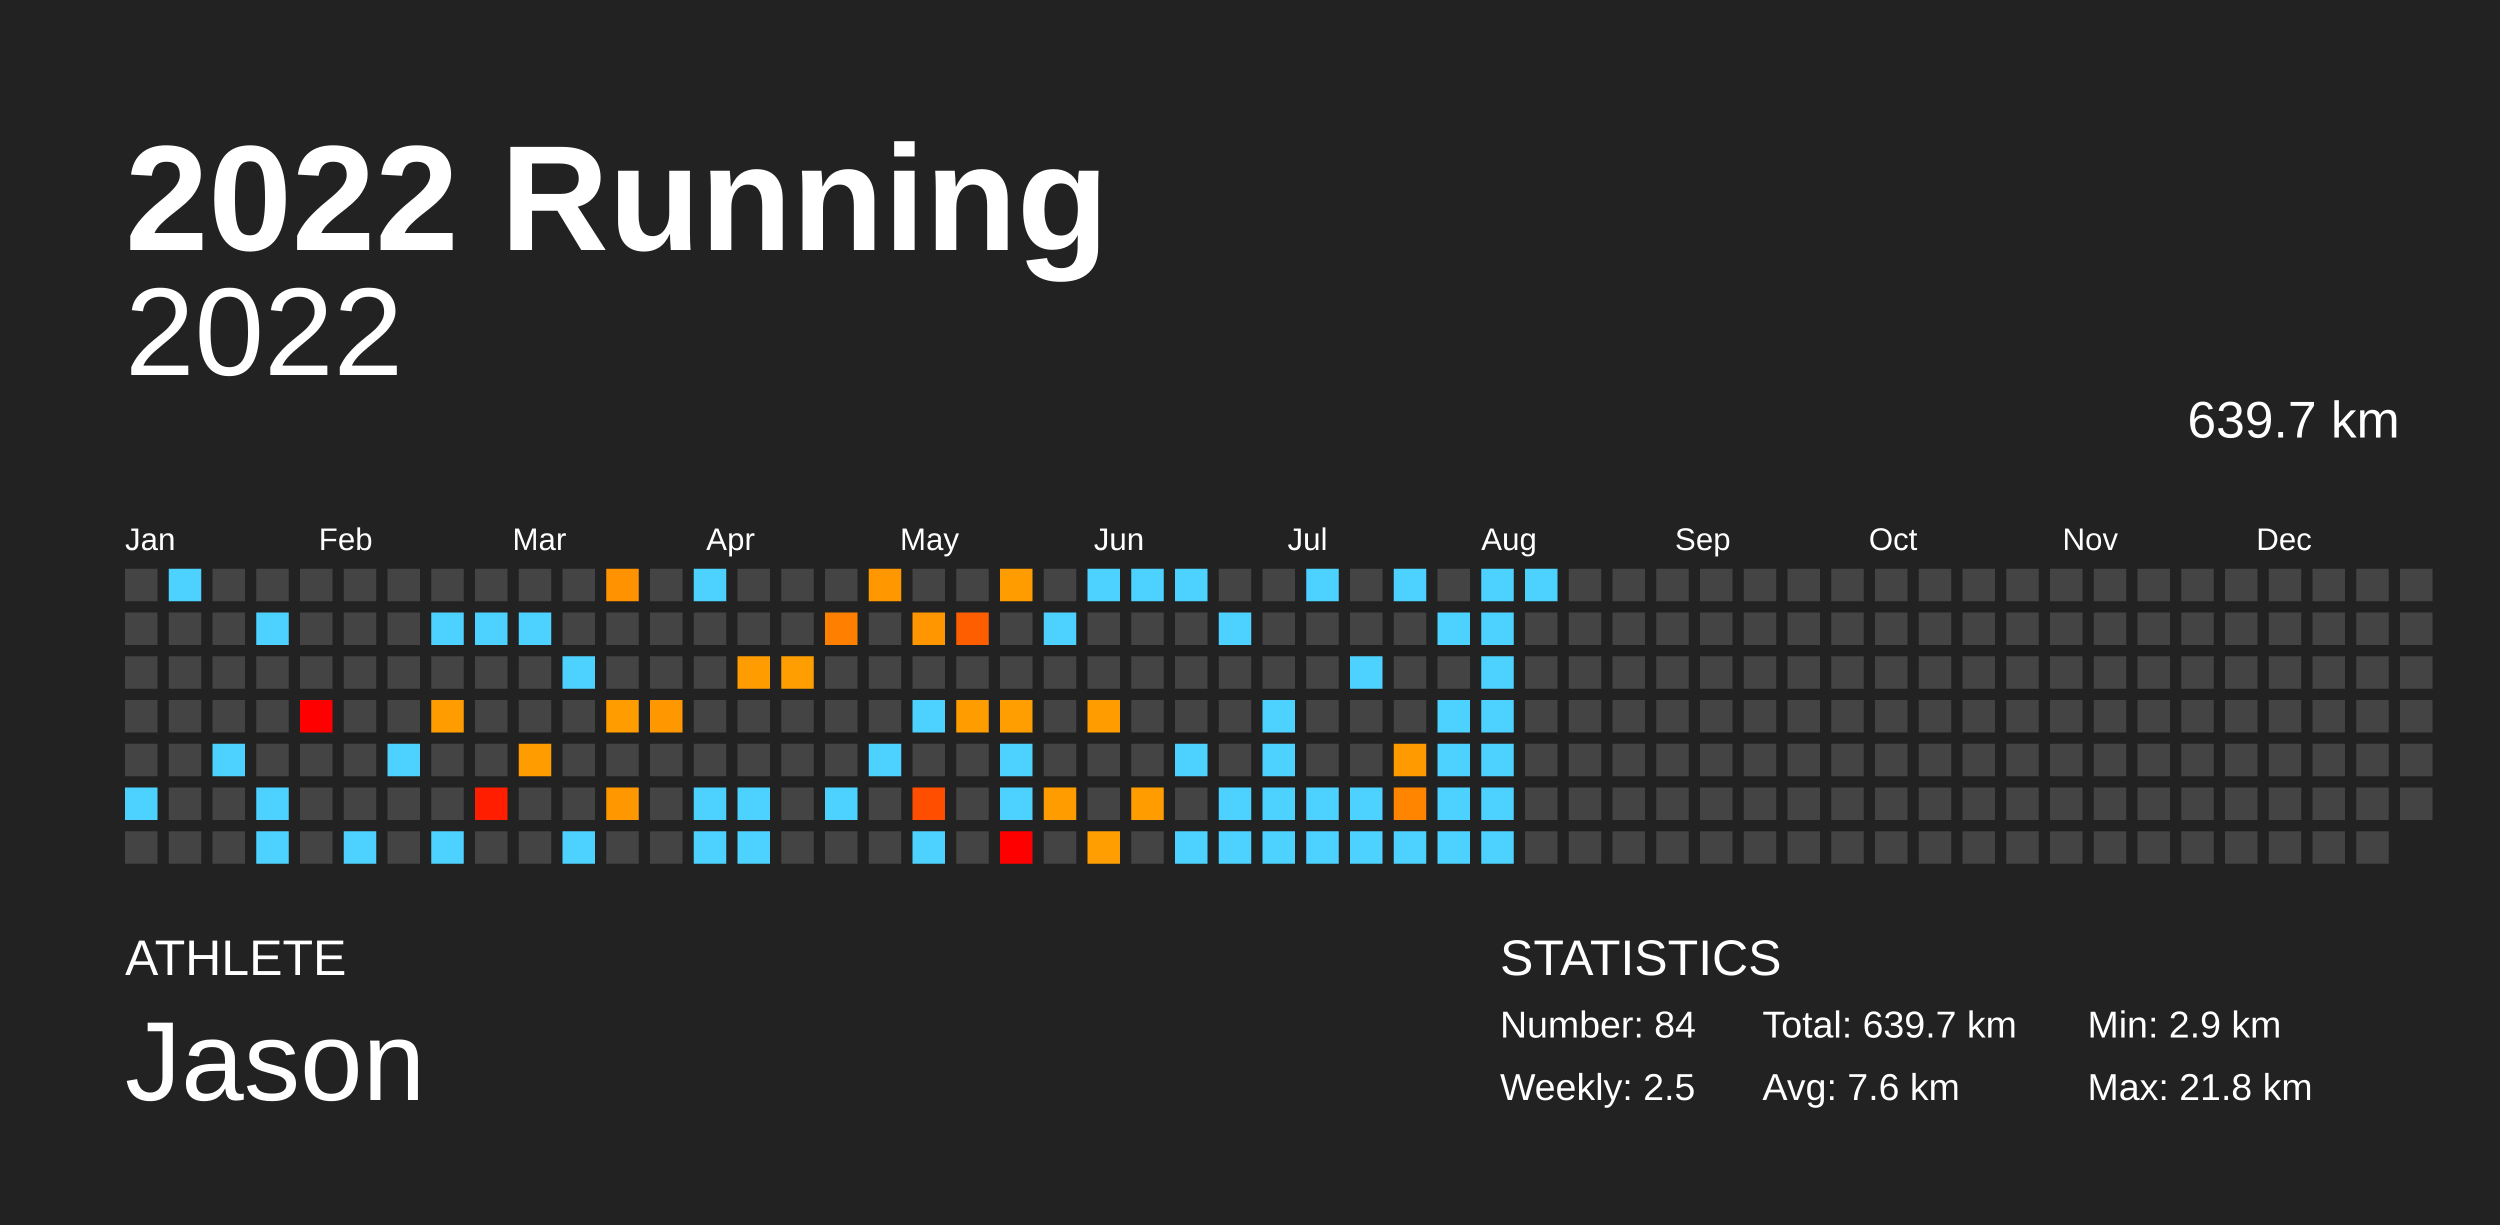
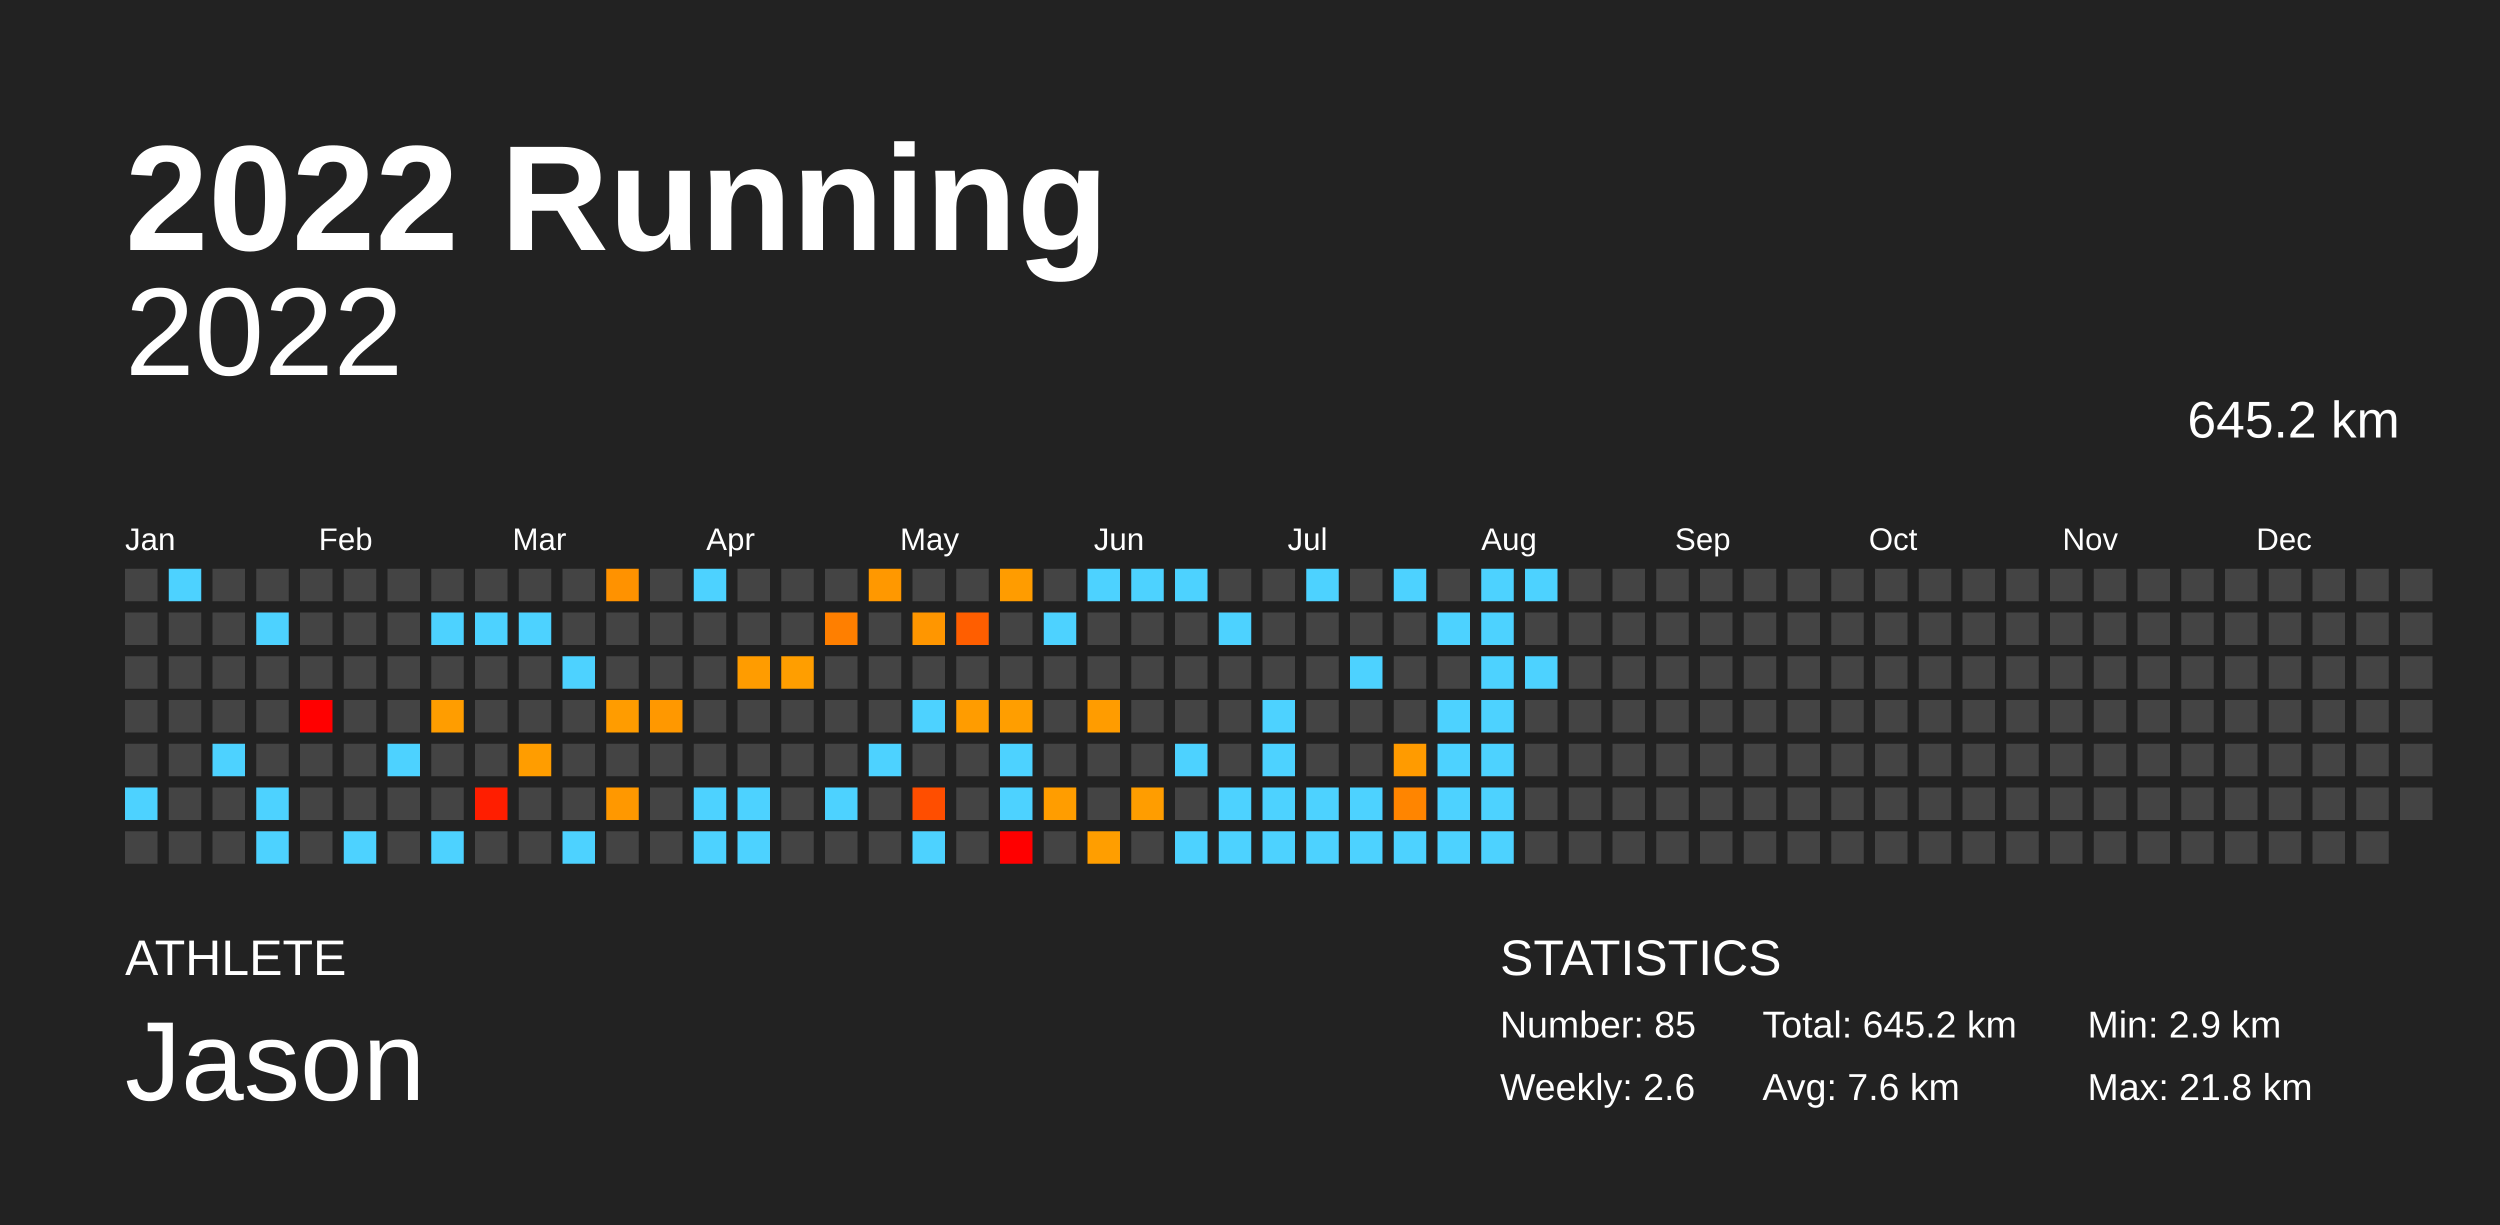
<svg xmlns="http://www.w3.org/2000/svg" baseProfile="full" height="98mm" version="1.1" viewBox="0,0,200,98" width="200mm">
  <defs />
  <rect fill="#222222" height="98" width="200" x="0" y="0" />
  <text fill="#FFFFFF" style="font-size:12px; font-family:Arial; font-weight:bold;" x="10" y="20">2022 Running</text>
  <text fill="#FFFFFF" style="font-size:4px; font-family:Arial" x="10" y="78">ATHLETE</text>
  <text fill="#FFFFFF" style="font-size:9px; font-family:Arial" x="10" y="88">Jason</text>
  <text fill="#FFFFFF" style="font-size:4px; font-family:Arial" x="120" y="78">STATISTICS</text>
-   <text fill="#FFFFFF" style="font-size:3px; font-family:Arial" x="120" y="83">Number: 84</text>
-   <text fill="#FFFFFF" style="font-size:3px; font-family:Arial" x="120" y="88">Weekly: 2.5</text>
-   <text fill="#FFFFFF" style="font-size:3px; font-family:Arial" x="141" y="83">Total: 639.7 km</text>
+   <text fill="#FFFFFF" style="font-size:3px; font-family:Arial" x="120" y="83">Number: 85</text>
+   <text fill="#FFFFFF" style="font-size:3px; font-family:Arial" x="120" y="88">Weekly: 2.6</text>
+   <text fill="#FFFFFF" style="font-size:3px; font-family:Arial" x="141" y="83">Total: 645.2 km</text>
  <text fill="#FFFFFF" style="font-size:3px; font-family:Arial" x="141" y="88">Avg: 7.6 km</text>
  <text fill="#FFFFFF" style="font-size:3px; font-family:Arial" x="167" y="83">Min: 2.9 km</text>
  <text fill="#FFFFFF" style="font-size:3px; font-family:Arial" x="167" y="88">Max: 21.8 km</text>
  <text alignment-baseline="hanging" fill="#FFFFFF" style="font-size:10.0px; font-family:Arial;" x="10" y="30">2022</text>
-   <text alignment-baseline="hanging" fill="#FFFFFF" style="font-size:4.125px; font-family:Arial;" x="175" y="35">639.7 km</text>
+   <text alignment-baseline="hanging" fill="#FFFFFF" style="font-size:4.125px; font-family:Arial;" x="175" y="35">645.2 km</text>
  <text fill="#FFFFFF" style="font-size:2.5px; font-family:Arial" x="10.0" y="44">Jan</text>
  <text fill="#FFFFFF" style="font-size:2.5px; font-family:Arial" x="25.5" y="44">Feb</text>
  <text fill="#FFFFFF" style="font-size:2.5px; font-family:Arial" x="41.0" y="44">Mar</text>
  <text fill="#FFFFFF" style="font-size:2.5px; font-family:Arial" x="56.5" y="44">Apr</text>
  <text fill="#FFFFFF" style="font-size:2.5px; font-family:Arial" x="72.0" y="44">May</text>
  <text fill="#FFFFFF" style="font-size:2.5px; font-family:Arial" x="87.5" y="44">Jun</text>
  <text fill="#FFFFFF" style="font-size:2.5px; font-family:Arial" x="103.0" y="44">Jul</text>
  <text fill="#FFFFFF" style="font-size:2.5px; font-family:Arial" x="118.5" y="44">Aug</text>
  <text fill="#FFFFFF" style="font-size:2.5px; font-family:Arial" x="134.0" y="44">Sep</text>
  <text fill="#FFFFFF" style="font-size:2.5px; font-family:Arial" x="149.5" y="44">Oct</text>
  <text fill="#FFFFFF" style="font-size:2.5px; font-family:Arial" x="165.0" y="44">Nov</text>
  <text fill="#FFFFFF" style="font-size:2.5px; font-family:Arial" x="180.5" y="44">Dec</text>
  <rect fill="#444444" height="2.6" width="2.6" x="10.0" y="45.5" />
  <rect fill="#444444" height="2.6" width="2.6" x="10.0" y="49.0" />
  <rect fill="#444444" height="2.6" width="2.6" x="10.0" y="52.5" />
  <rect fill="#444444" height="2.6" width="2.6" x="10.0" y="56.0" />
  <rect fill="#444444" height="2.6" width="2.6" x="10.0" y="59.5" />
  <rect fill="#4dd2ff" height="2.6" width="2.6" x="10.0" y="63.0" />
  <rect fill="#444444" height="2.6" width="2.6" x="10.0" y="66.5" />
  <rect fill="#4dd2ff" height="2.6" width="2.6" x="13.5" y="45.5" />
  <rect fill="#444444" height="2.6" width="2.6" x="13.5" y="49.0" />
  <rect fill="#444444" height="2.6" width="2.6" x="13.5" y="52.5" />
  <rect fill="#444444" height="2.6" width="2.6" x="13.5" y="56.0" />
  <rect fill="#444444" height="2.6" width="2.6" x="13.5" y="59.5" />
  <rect fill="#444444" height="2.6" width="2.6" x="13.5" y="63.0" />
  <rect fill="#444444" height="2.6" width="2.6" x="13.5" y="66.5" />
  <rect fill="#444444" height="2.6" width="2.6" x="17.0" y="45.5" />
  <rect fill="#444444" height="2.6" width="2.6" x="17.0" y="49.0" />
  <rect fill="#444444" height="2.6" width="2.6" x="17.0" y="52.5" />
  <rect fill="#444444" height="2.6" width="2.6" x="17.0" y="56.0" />
  <rect fill="#4dd2ff" height="2.6" width="2.6" x="17.0" y="59.5" />
  <rect fill="#444444" height="2.6" width="2.6" x="17.0" y="63.0" />
  <rect fill="#444444" height="2.6" width="2.6" x="17.0" y="66.5" />
  <rect fill="#444444" height="2.6" width="2.6" x="20.5" y="45.5" />
  <rect fill="#4dd2ff" height="2.6" width="2.6" x="20.5" y="49.0" />
  <rect fill="#444444" height="2.6" width="2.6" x="20.5" y="52.5" />
  <rect fill="#444444" height="2.6" width="2.6" x="20.5" y="56.0" />
  <rect fill="#444444" height="2.6" width="2.6" x="20.5" y="59.5" />
  <rect fill="#4dd2ff" height="2.6" width="2.6" x="20.5" y="63.0" />
  <rect fill="#4dd2ff" height="2.6" width="2.6" x="20.5" y="66.5" />
  <rect fill="#444444" height="2.6" width="2.6" x="24.0" y="45.5" />
  <rect fill="#444444" height="2.6" width="2.6" x="24.0" y="49.0" />
  <rect fill="#444444" height="2.6" width="2.6" x="24.0" y="52.5" />
  <rect fill="red" height="2.6" width="2.6" x="24.0" y="56.0" />
  <rect fill="#444444" height="2.6" width="2.6" x="24.0" y="59.5" />
  <rect fill="#444444" height="2.6" width="2.6" x="24.0" y="63.0" />
  <rect fill="#444444" height="2.6" width="2.6" x="24.0" y="66.5" />
  <rect fill="#444444" height="2.6" width="2.6" x="27.5" y="45.5" />
  <rect fill="#444444" height="2.6" width="2.6" x="27.5" y="49.0" />
  <rect fill="#444444" height="2.6" width="2.6" x="27.5" y="52.5" />
  <rect fill="#444444" height="2.6" width="2.6" x="27.5" y="56.0" />
  <rect fill="#444444" height="2.6" width="2.6" x="27.5" y="59.5" />
  <rect fill="#444444" height="2.6" width="2.6" x="27.5" y="63.0" />
  <rect fill="#4dd2ff" height="2.6" width="2.6" x="27.5" y="66.5" />
  <rect fill="#444444" height="2.6" width="2.6" x="31.0" y="45.5" />
  <rect fill="#444444" height="2.6" width="2.6" x="31.0" y="49.0" />
  <rect fill="#444444" height="2.6" width="2.6" x="31.0" y="52.5" />
  <rect fill="#444444" height="2.6" width="2.6" x="31.0" y="56.0" />
  <rect fill="#4dd2ff" height="2.6" width="2.6" x="31.0" y="59.5" />
  <rect fill="#444444" height="2.6" width="2.6" x="31.0" y="63.0" />
  <rect fill="#444444" height="2.6" width="2.6" x="31.0" y="66.5" />
  <rect fill="#444444" height="2.6" width="2.6" x="34.5" y="45.5" />
  <rect fill="#4dd2ff" height="2.6" width="2.6" x="34.5" y="49.0" />
  <rect fill="#444444" height="2.6" width="2.6" x="34.5" y="52.5" />
  <rect fill="#ff9d00" height="2.6" width="2.6" x="34.5" y="56.0" />
  <rect fill="#444444" height="2.6" width="2.6" x="34.5" y="59.5" />
  <rect fill="#444444" height="2.6" width="2.6" x="34.5" y="63.0" />
  <rect fill="#4dd2ff" height="2.6" width="2.6" x="34.5" y="66.5" />
  <rect fill="#444444" height="2.6" width="2.6" x="38.0" y="45.5" />
  <rect fill="#4dd2ff" height="2.6" width="2.6" x="38.0" y="49.0" />
  <rect fill="#444444" height="2.6" width="2.6" x="38.0" y="52.5" />
  <rect fill="#444444" height="2.6" width="2.6" x="38.0" y="56.0" />
  <rect fill="#444444" height="2.6" width="2.6" x="38.0" y="59.5" />
  <rect fill="#ff1e00" height="2.6" width="2.6" x="38.0" y="63.0" />
  <rect fill="#444444" height="2.6" width="2.6" x="38.0" y="66.5" />
  <rect fill="#444444" height="2.6" width="2.6" x="41.5" y="45.5" />
  <rect fill="#4dd2ff" height="2.6" width="2.6" x="41.5" y="49.0" />
  <rect fill="#444444" height="2.6" width="2.6" x="41.5" y="52.5" />
  <rect fill="#444444" height="2.6" width="2.6" x="41.5" y="56.0" />
  <rect fill="#ff9d00" height="2.6" width="2.6" x="41.5" y="59.5" />
  <rect fill="#444444" height="2.6" width="2.6" x="41.5" y="63.0" />
  <rect fill="#444444" height="2.6" width="2.6" x="41.5" y="66.5" />
  <rect fill="#444444" height="2.6" width="2.6" x="45.0" y="45.5" />
  <rect fill="#444444" height="2.6" width="2.6" x="45.0" y="49.0" />
  <rect fill="#4dd2ff" height="2.6" width="2.6" x="45.0" y="52.5" />
  <rect fill="#444444" height="2.6" width="2.6" x="45.0" y="56.0" />
  <rect fill="#444444" height="2.6" width="2.6" x="45.0" y="59.5" />
  <rect fill="#444444" height="2.6" width="2.6" x="45.0" y="63.0" />
  <rect fill="#4dd2ff" height="2.6" width="2.6" x="45.0" y="66.5" />
  <rect fill="#ff9200" height="2.6" width="2.6" x="48.5" y="45.5" />
  <rect fill="#444444" height="2.6" width="2.6" x="48.5" y="49.0" />
  <rect fill="#444444" height="2.6" width="2.6" x="48.5" y="52.5" />
  <rect fill="#ff9c00" height="2.6" width="2.6" x="48.5" y="56.0" />
  <rect fill="#444444" height="2.6" width="2.6" x="48.5" y="59.5" />
  <rect fill="#ff9800" height="2.6" width="2.6" x="48.5" y="63.0" />
  <rect fill="#444444" height="2.6" width="2.6" x="48.5" y="66.5" />
  <rect fill="#444444" height="2.6" width="2.6" x="52.0" y="45.5" />
  <rect fill="#444444" height="2.6" width="2.6" x="52.0" y="49.0" />
  <rect fill="#444444" height="2.6" width="2.6" x="52.0" y="52.5" />
  <rect fill="#ff9800" height="2.6" width="2.6" x="52.0" y="56.0" />
  <rect fill="#444444" height="2.6" width="2.6" x="52.0" y="59.5" />
  <rect fill="#444444" height="2.6" width="2.6" x="52.0" y="63.0" />
  <rect fill="#444444" height="2.6" width="2.6" x="52.0" y="66.5" />
  <rect fill="#4dd2ff" height="2.6" width="2.6" x="55.5" y="45.5" />
  <rect fill="#444444" height="2.6" width="2.6" x="55.5" y="49.0" />
  <rect fill="#444444" height="2.6" width="2.6" x="55.5" y="52.5" />
  <rect fill="#444444" height="2.6" width="2.6" x="55.5" y="56.0" />
  <rect fill="#444444" height="2.6" width="2.6" x="55.5" y="59.5" />
  <rect fill="#4dd2ff" height="2.6" width="2.6" x="55.5" y="63.0" />
  <rect fill="#4dd2ff" height="2.6" width="2.6" x="55.5" y="66.5" />
  <rect fill="#444444" height="2.6" width="2.6" x="59.0" y="45.5" />
  <rect fill="#444444" height="2.6" width="2.6" x="59.0" y="49.0" />
  <rect fill="#ff9c00" height="2.6" width="2.6" x="59.0" y="52.5" />
  <rect fill="#444444" height="2.6" width="2.6" x="59.0" y="56.0" />
  <rect fill="#444444" height="2.6" width="2.6" x="59.0" y="59.5" />
  <rect fill="#4dd2ff" height="2.6" width="2.6" x="59.0" y="63.0" />
  <rect fill="#4dd2ff" height="2.6" width="2.6" x="59.0" y="66.5" />
  <rect fill="#444444" height="2.6" width="2.6" x="62.5" y="45.5" />
  <rect fill="#444444" height="2.6" width="2.6" x="62.5" y="49.0" />
  <rect fill="#ff9e00" height="2.6" width="2.6" x="62.5" y="52.5" />
  <rect fill="#444444" height="2.6" width="2.6" x="62.5" y="56.0" />
  <rect fill="#444444" height="2.6" width="2.6" x="62.5" y="59.5" />
  <rect fill="#444444" height="2.6" width="2.6" x="62.5" y="63.0" />
  <rect fill="#444444" height="2.6" width="2.6" x="62.5" y="66.5" />
  <rect fill="#444444" height="2.6" width="2.6" x="66.0" y="45.5" />
  <rect fill="#ff7f00" height="2.6" width="2.6" x="66.0" y="49.0" />
  <rect fill="#444444" height="2.6" width="2.6" x="66.0" y="52.5" />
  <rect fill="#444444" height="2.6" width="2.6" x="66.0" y="56.0" />
  <rect fill="#444444" height="2.6" width="2.6" x="66.0" y="59.5" />
  <rect fill="#4dd2ff" height="2.6" width="2.6" x="66.0" y="63.0" />
  <rect fill="#444444" height="2.6" width="2.6" x="66.0" y="66.5" />
  <rect fill="#ff9800" height="2.6" width="2.6" x="69.5" y="45.5" />
  <rect fill="#444444" height="2.6" width="2.6" x="69.5" y="49.0" />
  <rect fill="#444444" height="2.6" width="2.6" x="69.5" y="52.5" />
  <rect fill="#444444" height="2.6" width="2.6" x="69.5" y="56.0" />
  <rect fill="#4dd2ff" height="2.6" width="2.6" x="69.5" y="59.5" />
  <rect fill="#444444" height="2.6" width="2.6" x="69.5" y="63.0" />
  <rect fill="#444444" height="2.6" width="2.6" x="69.5" y="66.5" />
  <rect fill="#444444" height="2.6" width="2.6" x="73.0" y="45.5" />
  <rect fill="#ff9600" height="2.6" width="2.6" x="73.0" y="49.0" />
  <rect fill="#444444" height="2.6" width="2.6" x="73.0" y="52.5" />
  <rect fill="#4dd2ff" height="2.6" width="2.6" x="73.0" y="56.0" />
  <rect fill="#444444" height="2.6" width="2.6" x="73.0" y="59.5" />
  <rect fill="#ff4e00" height="2.6" width="2.6" x="73.0" y="63.0" />
  <rect fill="#4dd2ff" height="2.6" width="2.6" x="73.0" y="66.5" />
  <rect fill="#444444" height="2.6" width="2.6" x="76.5" y="45.5" />
  <rect fill="#ff5e00" height="2.6" width="2.6" x="76.5" y="49.0" />
  <rect fill="#444444" height="2.6" width="2.6" x="76.5" y="52.5" />
  <rect fill="#ff9c00" height="2.6" width="2.6" x="76.5" y="56.0" />
  <rect fill="#444444" height="2.6" width="2.6" x="76.5" y="59.5" />
  <rect fill="#444444" height="2.6" width="2.6" x="76.5" y="63.0" />
  <rect fill="#444444" height="2.6" width="2.6" x="76.5" y="66.5" />
  <rect fill="#ff9c00" height="2.6" width="2.6" x="80.0" y="45.5" />
  <rect fill="#444444" height="2.6" width="2.6" x="80.0" y="49.0" />
  <rect fill="#444444" height="2.6" width="2.6" x="80.0" y="52.5" />
  <rect fill="#ff9e00" height="2.6" width="2.6" x="80.0" y="56.0" />
  <rect fill="#4dd2ff" height="2.6" width="2.6" x="80.0" y="59.5" />
  <rect fill="#4dd2ff" height="2.6" width="2.6" x="80.0" y="63.0" />
  <rect fill="red" height="2.6" width="2.6" x="80.0" y="66.5" />
  <rect fill="#444444" height="2.6" width="2.6" x="83.5" y="45.5" />
  <rect fill="#4dd2ff" height="2.6" width="2.6" x="83.5" y="49.0" />
  <rect fill="#444444" height="2.6" width="2.6" x="83.5" y="52.5" />
  <rect fill="#444444" height="2.6" width="2.6" x="83.5" y="56.0" />
  <rect fill="#444444" height="2.6" width="2.6" x="83.5" y="59.5" />
  <rect fill="#ff9d00" height="2.6" width="2.6" x="83.5" y="63.0" />
  <rect fill="#444444" height="2.6" width="2.6" x="83.5" y="66.5" />
  <rect fill="#4dd2ff" height="2.6" width="2.6" x="87.0" y="45.5" />
  <rect fill="#444444" height="2.6" width="2.6" x="87.0" y="49.0" />
  <rect fill="#444444" height="2.6" width="2.6" x="87.0" y="52.5" />
  <rect fill="#ff9c00" height="2.6" width="2.6" x="87.0" y="56.0" />
  <rect fill="#444444" height="2.6" width="2.6" x="87.0" y="59.5" />
  <rect fill="#444444" height="2.6" width="2.6" x="87.0" y="63.0" />
  <rect fill="#ff9e00" height="2.6" width="2.6" x="87.0" y="66.5" />
  <rect fill="#4dd2ff" height="2.6" width="2.6" x="90.5" y="45.5" />
  <rect fill="#444444" height="2.6" width="2.6" x="90.5" y="49.0" />
  <rect fill="#444444" height="2.6" width="2.6" x="90.5" y="52.5" />
  <rect fill="#444444" height="2.6" width="2.6" x="90.5" y="56.0" />
  <rect fill="#444444" height="2.6" width="2.6" x="90.5" y="59.5" />
  <rect fill="#ff9d00" height="2.6" width="2.6" x="90.5" y="63.0" />
  <rect fill="#444444" height="2.6" width="2.6" x="90.5" y="66.5" />
  <rect fill="#4dd2ff" height="2.6" width="2.6" x="94.0" y="45.5" />
  <rect fill="#444444" height="2.6" width="2.6" x="94.0" y="49.0" />
  <rect fill="#444444" height="2.6" width="2.6" x="94.0" y="52.5" />
  <rect fill="#444444" height="2.6" width="2.6" x="94.0" y="56.0" />
  <rect fill="#4dd2ff" height="2.6" width="2.6" x="94.0" y="59.5" />
  <rect fill="#444444" height="2.6" width="2.6" x="94.0" y="63.0" />
  <rect fill="#4dd2ff" height="2.6" width="2.6" x="94.0" y="66.5" />
  <rect fill="#444444" height="2.6" width="2.6" x="97.5" y="45.5" />
  <rect fill="#4dd2ff" height="2.6" width="2.6" x="97.5" y="49.0" />
  <rect fill="#444444" height="2.6" width="2.6" x="97.5" y="52.5" />
  <rect fill="#444444" height="2.6" width="2.6" x="97.5" y="56.0" />
  <rect fill="#444444" height="2.6" width="2.6" x="97.5" y="59.5" />
  <rect fill="#4dd2ff" height="2.6" width="2.6" x="97.5" y="63.0" />
  <rect fill="#4dd2ff" height="2.6" width="2.6" x="97.5" y="66.5" />
  <rect fill="#444444" height="2.6" width="2.6" x="101.0" y="45.5" />
  <rect fill="#444444" height="2.6" width="2.6" x="101.0" y="49.0" />
  <rect fill="#444444" height="2.6" width="2.6" x="101.0" y="52.5" />
  <rect fill="#4dd2ff" height="2.6" width="2.6" x="101.0" y="56.0" />
  <rect fill="#4dd2ff" height="2.6" width="2.6" x="101.0" y="59.5" />
  <rect fill="#4dd2ff" height="2.6" width="2.6" x="101.0" y="63.0" />
  <rect fill="#4dd2ff" height="2.6" width="2.6" x="101.0" y="66.5" />
  <rect fill="#4dd2ff" height="2.6" width="2.6" x="104.5" y="45.5" />
  <rect fill="#444444" height="2.6" width="2.6" x="104.5" y="49.0" />
  <rect fill="#444444" height="2.6" width="2.6" x="104.5" y="52.5" />
  <rect fill="#444444" height="2.6" width="2.6" x="104.5" y="56.0" />
  <rect fill="#444444" height="2.6" width="2.6" x="104.5" y="59.5" />
  <rect fill="#4dd2ff" height="2.6" width="2.6" x="104.5" y="63.0" />
  <rect fill="#4dd2ff" height="2.6" width="2.6" x="104.5" y="66.5" />
  <rect fill="#444444" height="2.6" width="2.6" x="108.0" y="45.5" />
  <rect fill="#444444" height="2.6" width="2.6" x="108.0" y="49.0" />
  <rect fill="#4dd2ff" height="2.6" width="2.6" x="108.0" y="52.5" />
  <rect fill="#444444" height="2.6" width="2.6" x="108.0" y="56.0" />
  <rect fill="#444444" height="2.6" width="2.6" x="108.0" y="59.5" />
  <rect fill="#4dd2ff" height="2.6" width="2.6" x="108.0" y="63.0" />
  <rect fill="#4dd2ff" height="2.6" width="2.6" x="108.0" y="66.5" />
  <rect fill="#4dd2ff" height="2.6" width="2.6" x="111.5" y="45.5" />
  <rect fill="#444444" height="2.6" width="2.6" x="111.5" y="49.0" />
  <rect fill="#444444" height="2.6" width="2.6" x="111.5" y="52.5" />
  <rect fill="#444444" height="2.6" width="2.6" x="111.5" y="56.0" />
  <rect fill="#ff9b00" height="2.6" width="2.6" x="111.5" y="59.5" />
  <rect fill="#ff8500" height="2.6" width="2.6" x="111.5" y="63.0" />
  <rect fill="#4dd2ff" height="2.6" width="2.6" x="111.5" y="66.5" />
  <rect fill="#444444" height="2.6" width="2.6" x="115.0" y="45.5" />
  <rect fill="#4dd2ff" height="2.6" width="2.6" x="115.0" y="49.0" />
  <rect fill="#444444" height="2.6" width="2.6" x="115.0" y="52.5" />
  <rect fill="#4dd2ff" height="2.6" width="2.6" x="115.0" y="56.0" />
  <rect fill="#4dd2ff" height="2.6" width="2.6" x="115.0" y="59.5" />
  <rect fill="#4dd2ff" height="2.6" width="2.6" x="115.0" y="63.0" />
  <rect fill="#4dd2ff" height="2.6" width="2.6" x="115.0" y="66.5" />
  <rect fill="#4dd2ff" height="2.6" width="2.6" x="118.5" y="45.5" />
  <rect fill="#4dd2ff" height="2.6" width="2.6" x="118.5" y="49.0" />
  <rect fill="#4dd2ff" height="2.6" width="2.6" x="118.5" y="52.5" />
  <rect fill="#4dd2ff" height="2.6" width="2.6" x="118.5" y="56.0" />
  <rect fill="#4dd2ff" height="2.6" width="2.6" x="118.5" y="59.5" />
  <rect fill="#4dd2ff" height="2.6" width="2.6" x="118.5" y="63.0" />
  <rect fill="#4dd2ff" height="2.6" width="2.6" x="118.5" y="66.5" />
  <rect fill="#4dd2ff" height="2.6" width="2.6" x="122.0" y="45.5" />
  <rect fill="#444444" height="2.6" width="2.6" x="122.0" y="49.0" />
-   <rect fill="#444444" height="2.6" width="2.6" x="122.0" y="52.5" />
+   <rect fill="#4dd2ff" height="2.6" width="2.6" x="122.0" y="52.5" />
  <rect fill="#444444" height="2.6" width="2.6" x="122.0" y="56.0" />
  <rect fill="#444444" height="2.6" width="2.6" x="122.0" y="59.5" />
  <rect fill="#444444" height="2.6" width="2.6" x="122.0" y="63.0" />
  <rect fill="#444444" height="2.6" width="2.6" x="122.0" y="66.5" />
  <rect fill="#444444" height="2.6" width="2.6" x="125.5" y="45.5" />
  <rect fill="#444444" height="2.6" width="2.6" x="125.5" y="49.0" />
  <rect fill="#444444" height="2.6" width="2.6" x="125.5" y="52.5" />
  <rect fill="#444444" height="2.6" width="2.6" x="125.5" y="56.0" />
  <rect fill="#444444" height="2.6" width="2.6" x="125.5" y="59.5" />
  <rect fill="#444444" height="2.6" width="2.6" x="125.5" y="63.0" />
  <rect fill="#444444" height="2.6" width="2.6" x="125.5" y="66.5" />
  <rect fill="#444444" height="2.6" width="2.6" x="129.0" y="45.5" />
  <rect fill="#444444" height="2.6" width="2.6" x="129.0" y="49.0" />
  <rect fill="#444444" height="2.6" width="2.6" x="129.0" y="52.5" />
  <rect fill="#444444" height="2.6" width="2.6" x="129.0" y="56.0" />
  <rect fill="#444444" height="2.6" width="2.6" x="129.0" y="59.5" />
  <rect fill="#444444" height="2.6" width="2.6" x="129.0" y="63.0" />
  <rect fill="#444444" height="2.6" width="2.6" x="129.0" y="66.5" />
  <rect fill="#444444" height="2.6" width="2.6" x="132.5" y="45.5" />
  <rect fill="#444444" height="2.6" width="2.6" x="132.5" y="49.0" />
  <rect fill="#444444" height="2.6" width="2.6" x="132.5" y="52.5" />
  <rect fill="#444444" height="2.6" width="2.6" x="132.5" y="56.0" />
  <rect fill="#444444" height="2.6" width="2.6" x="132.5" y="59.5" />
  <rect fill="#444444" height="2.6" width="2.6" x="132.5" y="63.0" />
  <rect fill="#444444" height="2.6" width="2.6" x="132.5" y="66.5" />
  <rect fill="#444444" height="2.6" width="2.6" x="136.0" y="45.5" />
  <rect fill="#444444" height="2.6" width="2.6" x="136.0" y="49.0" />
  <rect fill="#444444" height="2.6" width="2.6" x="136.0" y="52.5" />
  <rect fill="#444444" height="2.6" width="2.6" x="136.0" y="56.0" />
  <rect fill="#444444" height="2.6" width="2.6" x="136.0" y="59.5" />
  <rect fill="#444444" height="2.6" width="2.6" x="136.0" y="63.0" />
  <rect fill="#444444" height="2.6" width="2.6" x="136.0" y="66.5" />
  <rect fill="#444444" height="2.6" width="2.6" x="139.5" y="45.5" />
  <rect fill="#444444" height="2.6" width="2.6" x="139.5" y="49.0" />
  <rect fill="#444444" height="2.6" width="2.6" x="139.5" y="52.5" />
  <rect fill="#444444" height="2.6" width="2.6" x="139.5" y="56.0" />
  <rect fill="#444444" height="2.6" width="2.6" x="139.5" y="59.5" />
  <rect fill="#444444" height="2.6" width="2.6" x="139.5" y="63.0" />
  <rect fill="#444444" height="2.6" width="2.6" x="139.5" y="66.5" />
  <rect fill="#444444" height="2.6" width="2.6" x="143.0" y="45.5" />
  <rect fill="#444444" height="2.6" width="2.6" x="143.0" y="49.0" />
  <rect fill="#444444" height="2.6" width="2.6" x="143.0" y="52.5" />
  <rect fill="#444444" height="2.6" width="2.6" x="143.0" y="56.0" />
  <rect fill="#444444" height="2.6" width="2.6" x="143.0" y="59.5" />
  <rect fill="#444444" height="2.6" width="2.6" x="143.0" y="63.0" />
  <rect fill="#444444" height="2.6" width="2.6" x="143.0" y="66.5" />
  <rect fill="#444444" height="2.6" width="2.6" x="146.5" y="45.5" />
  <rect fill="#444444" height="2.6" width="2.6" x="146.5" y="49.0" />
  <rect fill="#444444" height="2.6" width="2.6" x="146.5" y="52.5" />
  <rect fill="#444444" height="2.6" width="2.6" x="146.5" y="56.0" />
  <rect fill="#444444" height="2.6" width="2.6" x="146.5" y="59.5" />
  <rect fill="#444444" height="2.6" width="2.6" x="146.5" y="63.0" />
  <rect fill="#444444" height="2.6" width="2.6" x="146.5" y="66.5" />
  <rect fill="#444444" height="2.6" width="2.6" x="150.0" y="45.5" />
  <rect fill="#444444" height="2.6" width="2.6" x="150.0" y="49.0" />
  <rect fill="#444444" height="2.6" width="2.6" x="150.0" y="52.5" />
  <rect fill="#444444" height="2.6" width="2.6" x="150.0" y="56.0" />
  <rect fill="#444444" height="2.6" width="2.6" x="150.0" y="59.5" />
  <rect fill="#444444" height="2.6" width="2.6" x="150.0" y="63.0" />
  <rect fill="#444444" height="2.6" width="2.6" x="150.0" y="66.5" />
  <rect fill="#444444" height="2.6" width="2.6" x="153.5" y="45.5" />
  <rect fill="#444444" height="2.6" width="2.6" x="153.5" y="49.0" />
  <rect fill="#444444" height="2.6" width="2.6" x="153.5" y="52.5" />
  <rect fill="#444444" height="2.6" width="2.6" x="153.5" y="56.0" />
  <rect fill="#444444" height="2.6" width="2.6" x="153.5" y="59.5" />
  <rect fill="#444444" height="2.6" width="2.6" x="153.5" y="63.0" />
  <rect fill="#444444" height="2.6" width="2.6" x="153.5" y="66.5" />
  <rect fill="#444444" height="2.6" width="2.6" x="157.0" y="45.5" />
  <rect fill="#444444" height="2.6" width="2.6" x="157.0" y="49.0" />
  <rect fill="#444444" height="2.6" width="2.6" x="157.0" y="52.5" />
  <rect fill="#444444" height="2.6" width="2.6" x="157.0" y="56.0" />
  <rect fill="#444444" height="2.6" width="2.6" x="157.0" y="59.5" />
  <rect fill="#444444" height="2.6" width="2.6" x="157.0" y="63.0" />
  <rect fill="#444444" height="2.6" width="2.6" x="157.0" y="66.5" />
  <rect fill="#444444" height="2.6" width="2.6" x="160.5" y="45.5" />
  <rect fill="#444444" height="2.6" width="2.6" x="160.5" y="49.0" />
  <rect fill="#444444" height="2.6" width="2.6" x="160.5" y="52.5" />
  <rect fill="#444444" height="2.6" width="2.6" x="160.5" y="56.0" />
  <rect fill="#444444" height="2.6" width="2.6" x="160.5" y="59.5" />
  <rect fill="#444444" height="2.6" width="2.6" x="160.5" y="63.0" />
  <rect fill="#444444" height="2.6" width="2.6" x="160.5" y="66.5" />
  <rect fill="#444444" height="2.6" width="2.6" x="164.0" y="45.5" />
  <rect fill="#444444" height="2.6" width="2.6" x="164.0" y="49.0" />
  <rect fill="#444444" height="2.6" width="2.6" x="164.0" y="52.5" />
  <rect fill="#444444" height="2.6" width="2.6" x="164.0" y="56.0" />
  <rect fill="#444444" height="2.6" width="2.6" x="164.0" y="59.5" />
  <rect fill="#444444" height="2.6" width="2.6" x="164.0" y="63.0" />
  <rect fill="#444444" height="2.6" width="2.6" x="164.0" y="66.5" />
  <rect fill="#444444" height="2.6" width="2.6" x="167.5" y="45.5" />
  <rect fill="#444444" height="2.6" width="2.6" x="167.5" y="49.0" />
  <rect fill="#444444" height="2.6" width="2.6" x="167.5" y="52.5" />
  <rect fill="#444444" height="2.6" width="2.6" x="167.5" y="56.0" />
  <rect fill="#444444" height="2.6" width="2.6" x="167.5" y="59.5" />
  <rect fill="#444444" height="2.6" width="2.6" x="167.5" y="63.0" />
  <rect fill="#444444" height="2.6" width="2.6" x="167.5" y="66.5" />
  <rect fill="#444444" height="2.6" width="2.6" x="171.0" y="45.5" />
  <rect fill="#444444" height="2.6" width="2.6" x="171.0" y="49.0" />
  <rect fill="#444444" height="2.6" width="2.6" x="171.0" y="52.5" />
  <rect fill="#444444" height="2.6" width="2.6" x="171.0" y="56.0" />
  <rect fill="#444444" height="2.6" width="2.6" x="171.0" y="59.5" />
  <rect fill="#444444" height="2.6" width="2.6" x="171.0" y="63.0" />
  <rect fill="#444444" height="2.6" width="2.6" x="171.0" y="66.5" />
  <rect fill="#444444" height="2.6" width="2.6" x="174.5" y="45.5" />
  <rect fill="#444444" height="2.6" width="2.6" x="174.5" y="49.0" />
  <rect fill="#444444" height="2.6" width="2.6" x="174.5" y="52.5" />
  <rect fill="#444444" height="2.6" width="2.6" x="174.5" y="56.0" />
  <rect fill="#444444" height="2.6" width="2.6" x="174.5" y="59.5" />
  <rect fill="#444444" height="2.6" width="2.6" x="174.5" y="63.0" />
  <rect fill="#444444" height="2.6" width="2.6" x="174.5" y="66.5" />
  <rect fill="#444444" height="2.6" width="2.6" x="178.0" y="45.5" />
  <rect fill="#444444" height="2.6" width="2.6" x="178.0" y="49.0" />
  <rect fill="#444444" height="2.6" width="2.6" x="178.0" y="52.5" />
  <rect fill="#444444" height="2.6" width="2.6" x="178.0" y="56.0" />
  <rect fill="#444444" height="2.6" width="2.6" x="178.0" y="59.5" />
  <rect fill="#444444" height="2.6" width="2.6" x="178.0" y="63.0" />
  <rect fill="#444444" height="2.6" width="2.6" x="178.0" y="66.5" />
  <rect fill="#444444" height="2.6" width="2.6" x="181.5" y="45.5" />
  <rect fill="#444444" height="2.6" width="2.6" x="181.5" y="49.0" />
  <rect fill="#444444" height="2.6" width="2.6" x="181.5" y="52.5" />
  <rect fill="#444444" height="2.6" width="2.6" x="181.5" y="56.0" />
  <rect fill="#444444" height="2.6" width="2.6" x="181.5" y="59.5" />
  <rect fill="#444444" height="2.6" width="2.6" x="181.5" y="63.0" />
  <rect fill="#444444" height="2.6" width="2.6" x="181.5" y="66.5" />
  <rect fill="#444444" height="2.6" width="2.6" x="185.0" y="45.5" />
  <rect fill="#444444" height="2.6" width="2.6" x="185.0" y="49.0" />
  <rect fill="#444444" height="2.6" width="2.6" x="185.0" y="52.5" />
  <rect fill="#444444" height="2.6" width="2.6" x="185.0" y="56.0" />
  <rect fill="#444444" height="2.6" width="2.6" x="185.0" y="59.5" />
  <rect fill="#444444" height="2.6" width="2.6" x="185.0" y="63.0" />
  <rect fill="#444444" height="2.6" width="2.6" x="185.0" y="66.5" />
  <rect fill="#444444" height="2.6" width="2.6" x="188.5" y="45.5" />
  <rect fill="#444444" height="2.6" width="2.6" x="188.5" y="49.0" />
  <rect fill="#444444" height="2.6" width="2.6" x="188.5" y="52.5" />
  <rect fill="#444444" height="2.6" width="2.6" x="188.5" y="56.0" />
  <rect fill="#444444" height="2.6" width="2.6" x="188.5" y="59.5" />
  <rect fill="#444444" height="2.6" width="2.6" x="188.5" y="63.0" />
  <rect fill="#444444" height="2.6" width="2.6" x="188.5" y="66.5" />
  <rect fill="#444444" height="2.6" width="2.6" x="192.0" y="45.5" />
  <rect fill="#444444" height="2.6" width="2.6" x="192.0" y="49.0" />
  <rect fill="#444444" height="2.6" width="2.6" x="192.0" y="52.5" />
  <rect fill="#444444" height="2.6" width="2.6" x="192.0" y="56.0" />
  <rect fill="#444444" height="2.6" width="2.6" x="192.0" y="59.5" />
  <rect fill="#444444" height="2.6" width="2.6" x="192.0" y="63.0" />
</svg>
